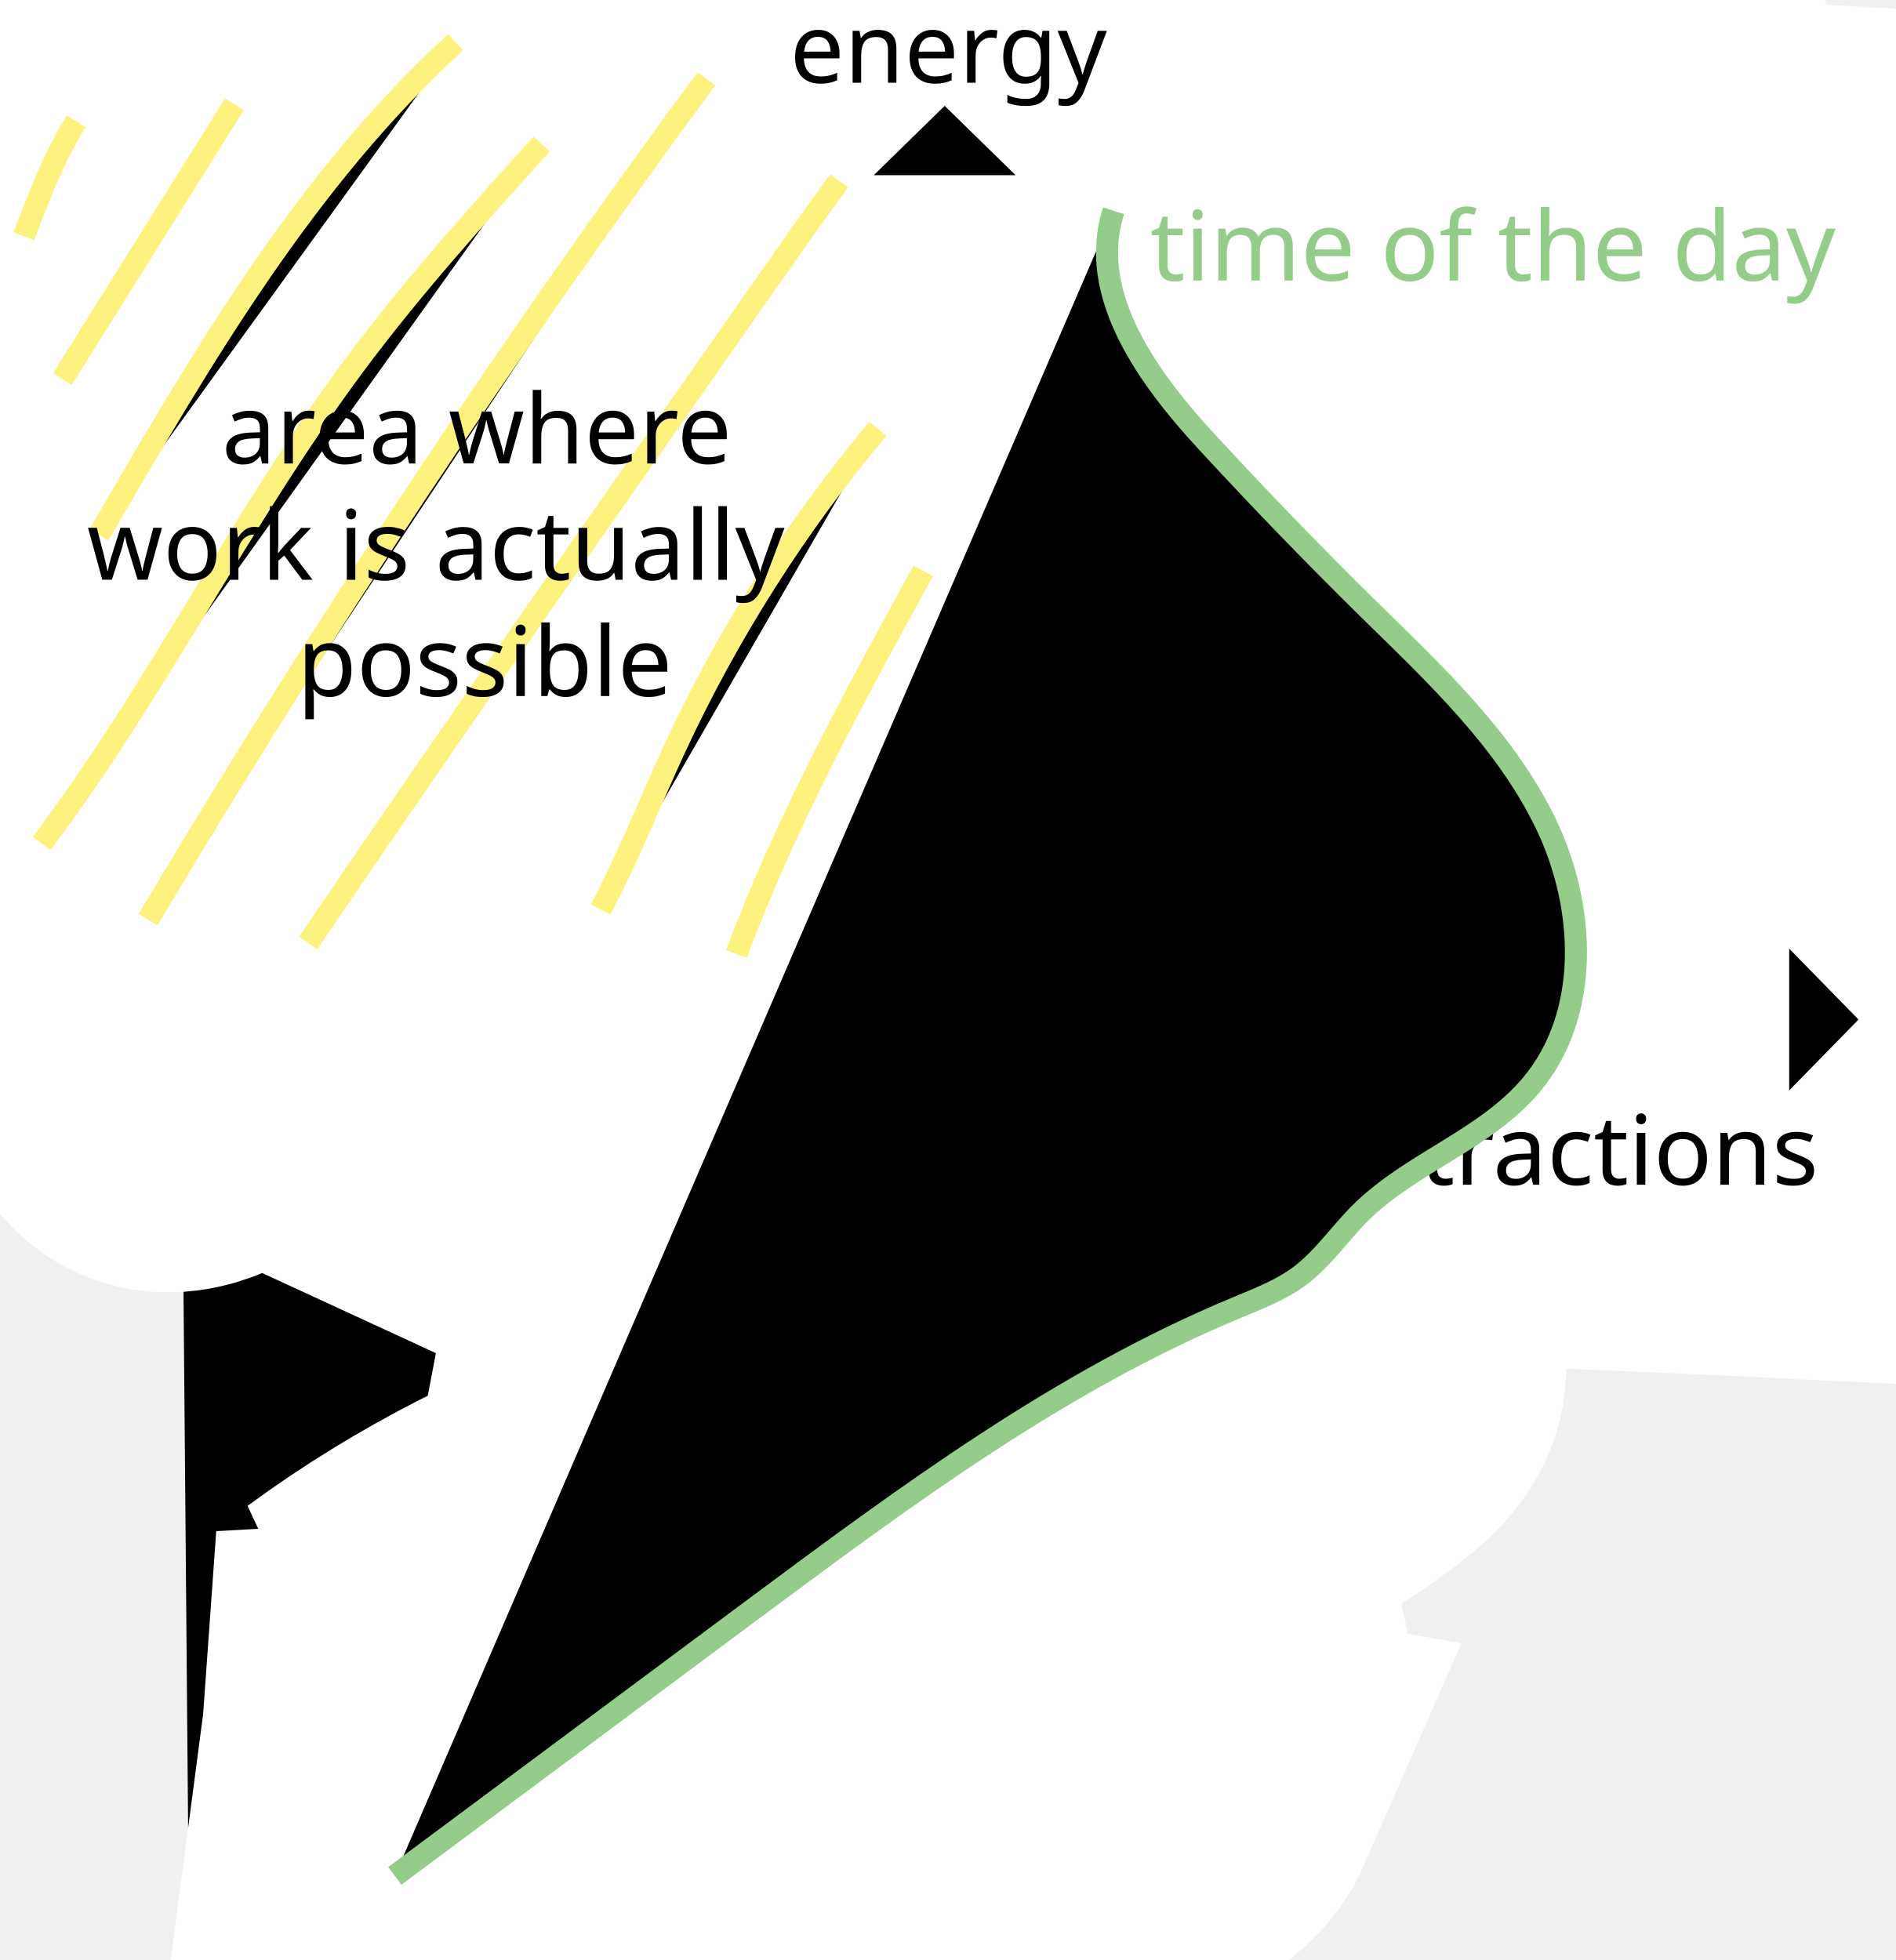
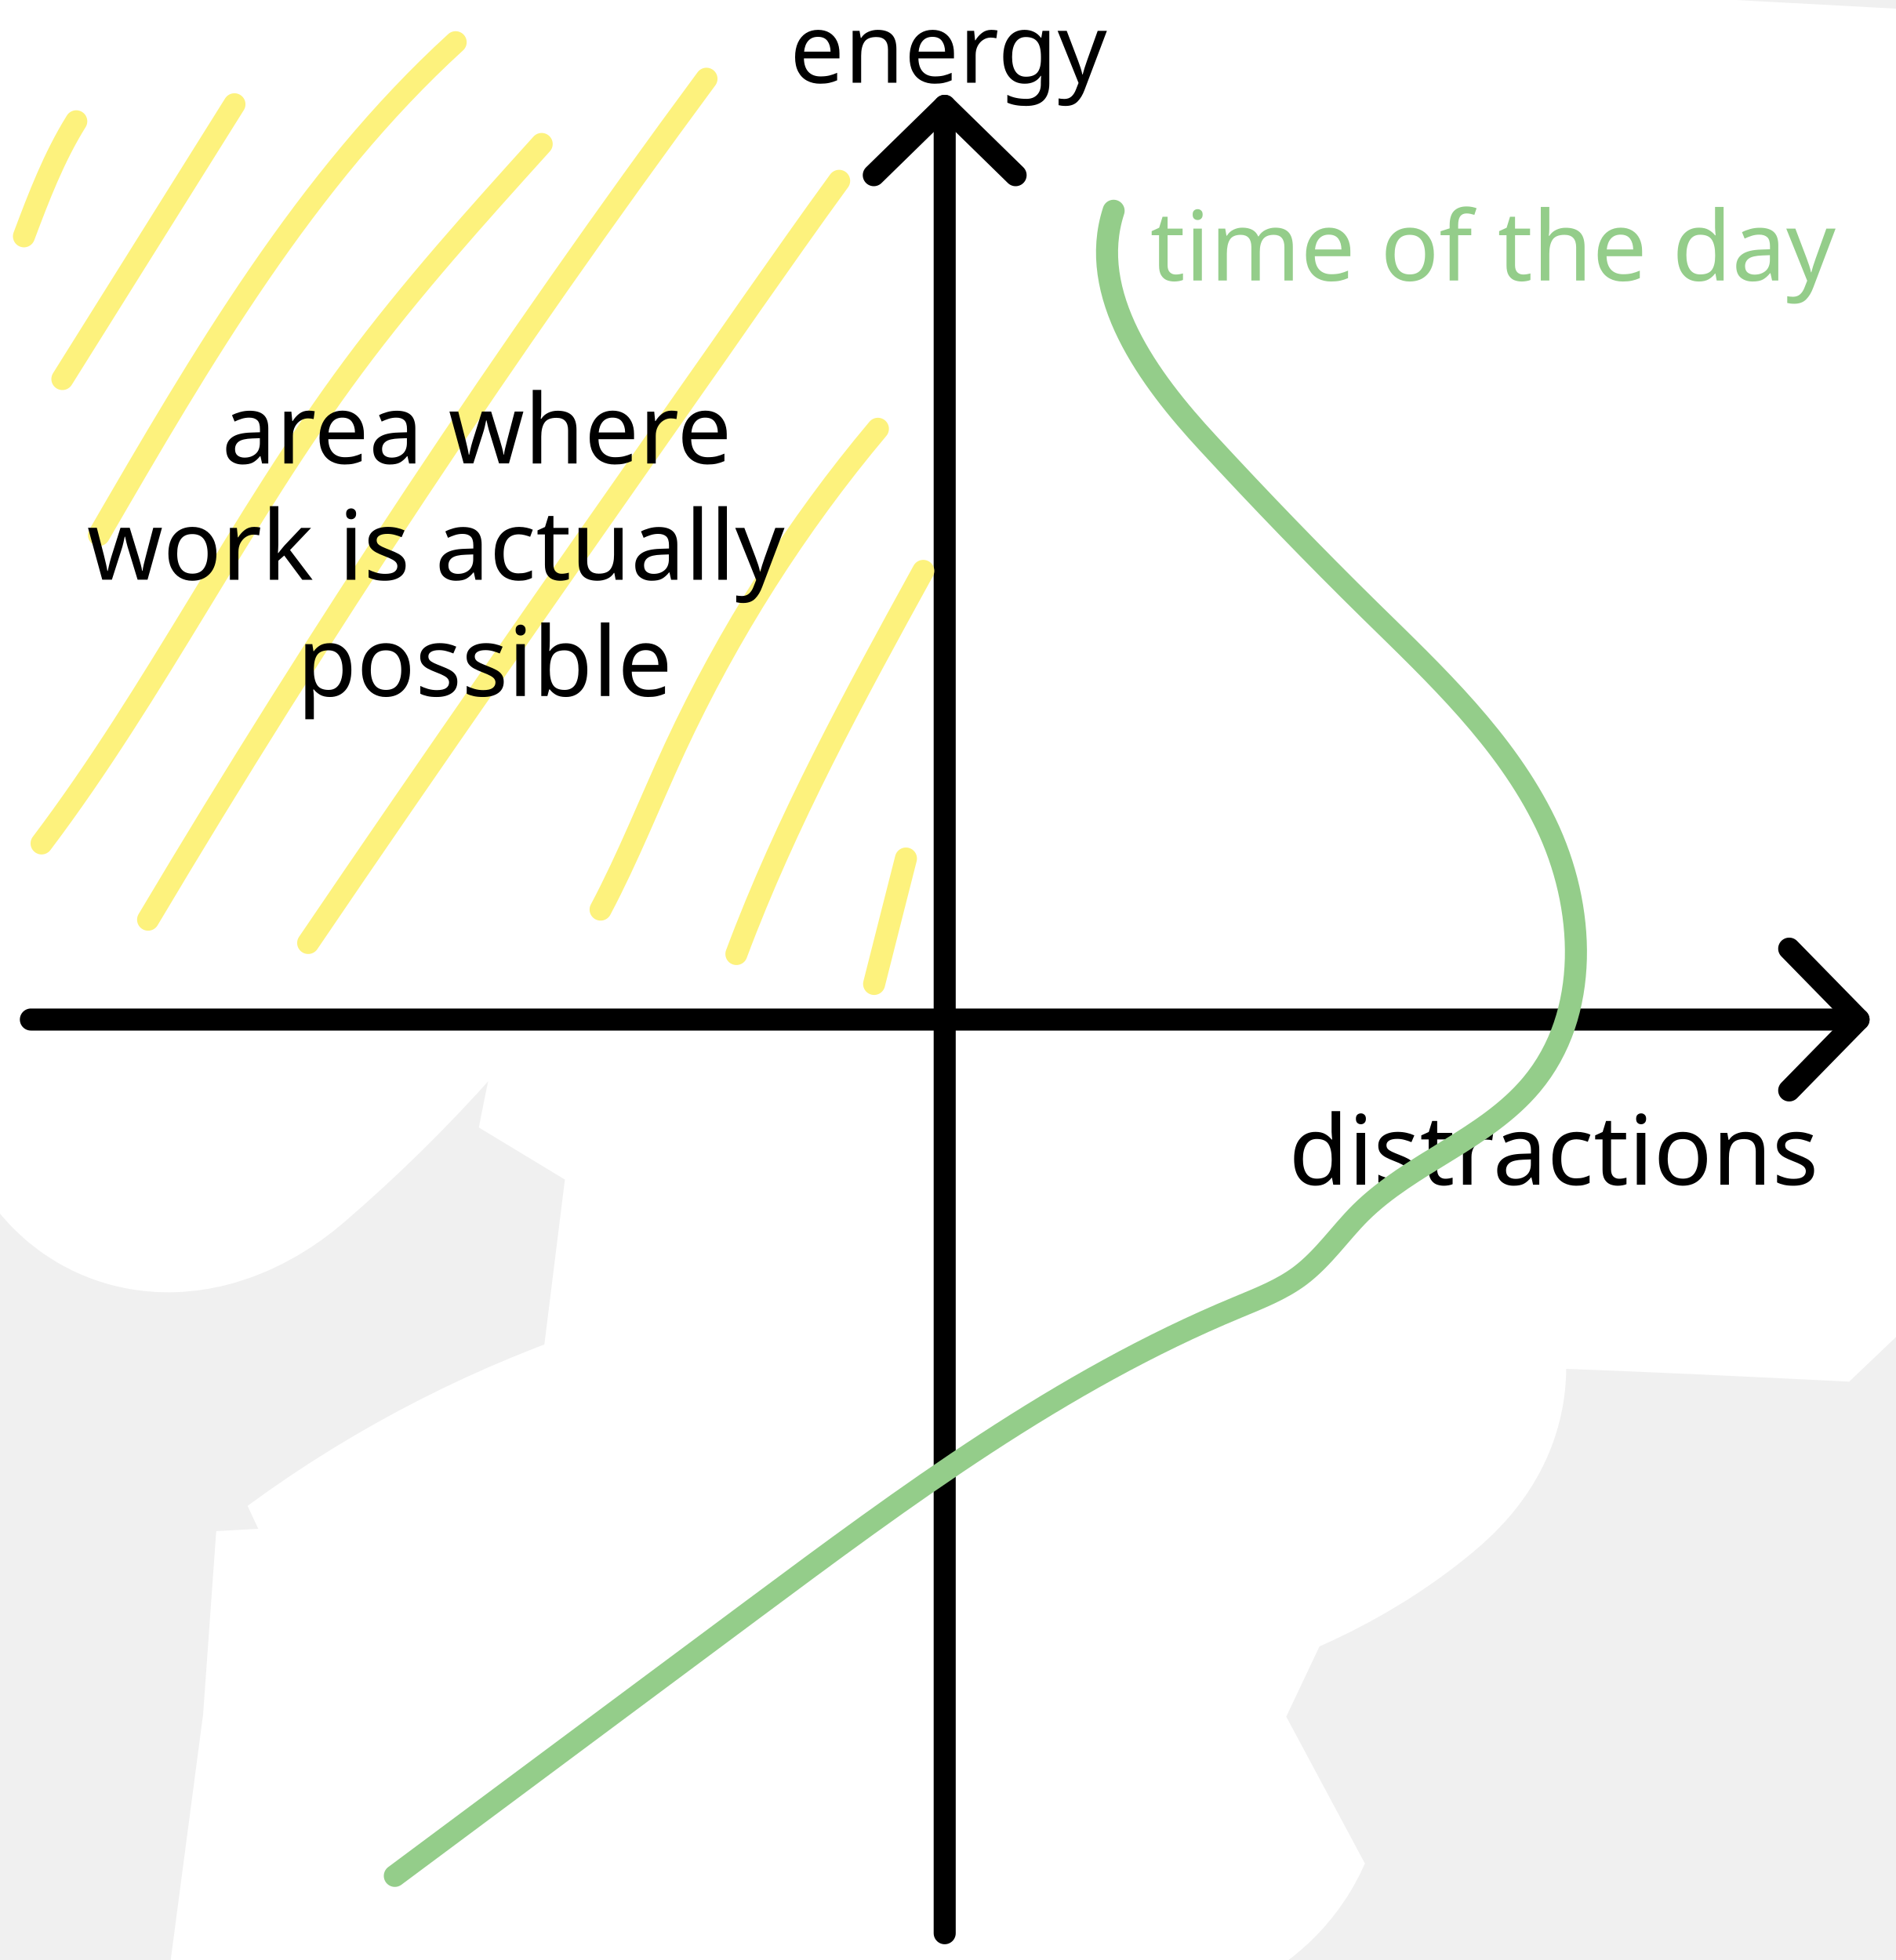
<svg xmlns="http://www.w3.org/2000/svg" version="1.1" id="Layer_1" x="0px" y="0px" viewBox="0 0 601.5 622.1" enable-background="new 0 0 601.5 622.1" xml:space="preserve">
-   <path stroke="#FFFFFF" stroke-width="120" d="M54.6-12  C8.2,24.2-25.6,76.3-39.7,133.5c19.5,7.6,38.7-10.3,52.5-26.1C54.9,59.4,102.3,16,153.9-21.7c4.6,20.2-4,40.8-13.2,59.4  c-23.3,47-51.9,91.3-85.3,131.7c-37.3,45.3-81.8,88-98,144.4C-5.7,270.1,34.6,229.5,74.9,189c75.5-76.1,151.2-152.3,234.2-220.1  C222.8,88.2,136.5,207.4,50.2,326.7c-4.3,6-8.7,14.3-4.1,20.1c5.6,7.1,17,1.7,23.8-4.2c29.9-25.7,56.4-55.5,78.5-88.1  c20.7-30.6,37.5-63.6,56.4-95.3c40.9-68.5,91.9-131,150.9-184.8c-8.7,40.9-27.3,78.9-45.2,116.7c-42.2,89.2-81.1,181-99.6,278  C325.9,277.9,350.9,111.6,449.3,2.9c-21.9,119.6-76.6,231.7-94.8,352c82.8-93.9,90-235.7,167.8-333.8c5.3,27.3-6.5,54.5-14.4,81.1  c-24.5,81.9-14,170-26.7,254.5c48.6-111.3,83-228.8,102.1-348.7c6.2,123.4,6.3,247,6.5,370.6c-131.6-6.5-264.6-12.9-394.1,11.3  c58.3,26.9,125.9,17.4,190,20.5c14.7,0.7,30,2.3,42.3,10.4c4.9,3.2,9.6,8.4,9,14.2c-0.5,4.7-4.2,8.4-7.9,11.5  c-38.7,32.2-91.8,38.8-141.6,46.1c-58.3,8.6-116.2,19.8-173.4,33.7c58.9-43.3,132-66.8,205-66c24.9,0.3,55.7,8.2,60.9,32.6  c-32.5,16.8-68.9,24.4-105,30.5c-67.3,11.5-135.2,19-203.3,22.5c100.6,19.8,205.5,3.7,306.5,21.5c-3.9,8.9-14.6,12.2-24,14.2  c-96.5,20.7-196.7,11.5-294.5-1.4" />
+   <path fill="none" stroke="#FFFFFF" stroke-width="120" stroke-linejoin="bevel" stroke-miterlimit="10" d="M54.6-12  C8.2,24.2-25.6,76.3-39.7,133.5c19.5,7.6,38.7-10.3,52.5-26.1C54.9,59.4,102.3,16,153.9-21.7c4.6,20.2-4,40.8-13.2,59.4  c-23.3,47-51.9,91.3-85.3,131.7c-37.3,45.3-81.8,88-98,144.4C-5.7,270.1,34.6,229.5,74.9,189c75.5-76.1,151.2-152.3,234.2-220.1  C222.8,88.2,136.5,207.4,50.2,326.7c-4.3,6-8.7,14.3-4.1,20.1c5.6,7.1,17,1.7,23.8-4.2c29.9-25.7,56.4-55.5,78.5-88.1  c20.7-30.6,37.5-63.6,56.4-95.3c40.9-68.5,91.9-131,150.9-184.8c-8.7,40.9-27.3,78.9-45.2,116.7c-42.2,89.2-81.1,181-99.6,278  C325.9,277.9,350.9,111.6,449.3,2.9c-21.9,119.6-76.6,231.7-94.8,352c82.8-93.9,90-235.7,167.8-333.8c5.3,27.3-6.5,54.5-14.4,81.1  c-24.5,81.9-14,170-26.7,254.5c48.6-111.3,83-228.8,102.1-348.7c6.2,123.4,6.3,247,6.5,370.6c-131.6-6.5-264.6-12.9-394.1,11.3  c58.3,26.9,125.9,17.4,190,20.5c14.7,0.7,30,2.3,42.3,10.4c4.9,3.2,9.6,8.4,9,14.2c-0.5,4.7-4.2,8.4-7.9,11.5  c-38.7,32.2-91.8,38.8-141.6,46.1c-58.3,8.6-116.2,19.8-173.4,33.7c58.9-43.3,132-66.8,205-66c24.9,0.3,55.7,8.2,60.9,32.6  c-32.5,16.8-68.9,24.4-105,30.5c-67.3,11.5-135.2,19-203.3,22.5c100.6,19.8,205.5,3.7,306.5,21.5c-3.9,8.9-14.6,12.2-24,14.2  c-96.5,20.7-196.7,11.5-294.5-1.4" />
  <g>
-     <line stroke-width="7" x1="589.8" y1="323.6" x2="9.8" y2="323.6" />
-     <line stroke-width="7" x1="299.8" y1="33.6" x2="299.8" y2="613.6" />
-     <polyline stroke-width="7" points="   567.8,301.1 589.8,323.6 567.8,346.1  " />
-     <polyline stroke-width="7" points="   277.3,55.6 299.8,33.6 322.3,55.6  " />
+     <line fill="none" stroke="#000000" stroke-width="7" stroke-linecap="round" stroke-linejoin="round" stroke-miterlimit="10" x1="589.8" y1="323.6" x2="9.8" y2="323.6" />
+     <line fill="none" stroke="#000000" stroke-width="7" stroke-linecap="round" stroke-linejoin="round" stroke-miterlimit="10" x1="299.8" y1="33.6" x2="299.8" y2="613.6" />
+     <polyline fill="none" stroke="#000000" stroke-width="7" stroke-linecap="round" stroke-linejoin="round" stroke-miterlimit="10" points="   567.8,301.1 589.8,323.6 567.8,346.1  " />
+     <polyline fill="none" stroke="#000000" stroke-width="7" stroke-linecap="round" stroke-linejoin="round" stroke-miterlimit="10" points="   277.3,55.6 299.8,33.6 322.3,55.6  " />
  </g>
  <g>
    <text transform="matrix(1 0 0 1 250.6368 26.2557)" font-family="'PermanentMarker'" font-size="30.74">energy</text>
  </g>
  <g>
    <text transform="matrix(1 0 0 1 409 376.0381)" font-family="'PermanentMarker'" font-size="30.74">distractions</text>
  </g>
  <g>
-     <path stroke="#FDF27D" stroke-width="7" d="M7.6,75   c4.7-12.5,9.5-25.1,16.6-36.5" />
-     <path stroke="#FDF27D" stroke-width="7" d="M19.8,120.3   C38,91.2,56.2,62.2,74.4,33.1" />
-     <path stroke="#FDF27D" stroke-width="7" d="M31.4,169.8   C63.8,113.9,96.9,57,144.6,13.4" />
-     <path stroke="#FDF27D" stroke-width="7" d="M13.2,267.7   c36.3-48.1,63-102.9,98.9-151.3c18.4-24.8,39.1-47.8,59.8-70.7" />
-     <path stroke="#FDF27D" stroke-width="7" d="M47,291.9   C101.6,200.1,160.7,111,224.2,25" />
-     <path stroke="#FDF27D" stroke-width="7" d="M97.8,299.3   c39.6-58.4,80-116.1,120.5-173.9c6.7-9.5,13.4-19.1,20-28.6c9.3-13.2,18.5-26.4,28-39.4" />
-     <path stroke="#FDF27D" stroke-width="7" d="M190.6,288.7   c8.8-16.6,15.7-34.2,23.6-51.3c16.9-36.4,38.6-70.6,64.4-101.3" />
-     <path stroke="#FDF27D" stroke-width="7" d="M233.7,302.8   c15.8-42.3,37.6-82.1,59.3-121.6" />
-     <path stroke="#FDF27D" stroke-width="7" d="M277.4,312.3   c3.4-13.3,6.7-26.6,10.1-39.8" />
+     <path fill="none" stroke="#FDF27D" stroke-width="7" stroke-linecap="round" stroke-miterlimit="10" d="M7.6,75   c4.7-12.5,9.5-25.1,16.6-36.5" />
+     <path fill="none" stroke="#FDF27D" stroke-width="7" stroke-linecap="round" stroke-miterlimit="10" d="M19.8,120.3   C38,91.2,56.2,62.2,74.4,33.1" />
+     <path fill="none" stroke="#FDF27D" stroke-width="7" stroke-linecap="round" stroke-miterlimit="10" d="M31.4,169.8   C63.8,113.9,96.9,57,144.6,13.4" />
+     <path fill="none" stroke="#FDF27D" stroke-width="7" stroke-linecap="round" stroke-miterlimit="10" d="M13.2,267.7   c36.3-48.1,63-102.9,98.9-151.3c18.4-24.8,39.1-47.8,59.8-70.7" />
+     <path fill="none" stroke="#FDF27D" stroke-width="7" stroke-linecap="round" stroke-miterlimit="10" d="M47,291.9   C101.6,200.1,160.7,111,224.2,25" />
+     <path fill="none" stroke="#FDF27D" stroke-width="7" stroke-linecap="round" stroke-miterlimit="10" d="M97.8,299.3   c39.6-58.4,80-116.1,120.5-173.9c6.7-9.5,13.4-19.1,20-28.6c9.3-13.2,18.5-26.4,28-39.4" />
+     <path fill="none" stroke="#FDF27D" stroke-width="7" stroke-linecap="round" stroke-miterlimit="10" d="M190.6,288.7   c8.8-16.6,15.7-34.2,23.6-51.3c16.9-36.4,38.6-70.6,64.4-101.3" />
+     <path fill="none" stroke="#FDF27D" stroke-width="7" stroke-linecap="round" stroke-miterlimit="10" d="M233.7,302.8   c15.8-42.3,37.6-82.1,59.3-121.6" />
+     <path fill="none" stroke="#FDF27D" stroke-width="7" stroke-linecap="round" stroke-miterlimit="10" d="M277.4,312.3   c3.4-13.3,6.7-26.6,10.1-39.8" />
  </g>
  <g>
    <text transform="matrix(1 0 0 1 70.3894 147.1192)">
      <tspan x="0" y="0" font-family="'PermanentMarker'" font-size="30.74">area where</tspan>
      <tspan x="-42.8" y="36.9" font-family="'PermanentMarker'" font-size="30.74">work is actually</tspan>
      <tspan x="23.9" y="73.8" font-family="'PermanentMarker'" font-size="30.74">possible</tspan>
    </text>
  </g>
  <g>
    <g>
      <text transform="matrix(1 0 0 1 365 89.0383)" fill="#94CD8A" font-family="'PermanentMarker'" font-size="30.74">time of the day</text>
    </g>
-     <path stroke="#94CD8A" stroke-width="7" d="M353.4,66.9   c-8.6,26.5,11,53.3,30,73.8c16.7,18.1,33.8,35.8,51.4,53.1c20.9,20.5,42.9,41.1,55.7,67.5s14.3,60.6-4.5,83   c-14.6,17.4-38.2,24.7-54.3,40.7c-6.5,6.5-11.7,14.3-19.1,19.9c-6,4.5-13.1,7.2-20,10.1c-56,23.2-105.2,59.8-153.9,96   c-37.8,28.1-75.6,56.3-113.4,84.4" />
+     <path fill="none" stroke="#94CD8A" stroke-width="7" stroke-linecap="round" stroke-miterlimit="10" d="M353.4,66.9   c-8.6,26.5,11,53.3,30,73.8c16.7,18.1,33.8,35.8,51.4,53.1c20.9,20.5,42.9,41.1,55.7,67.5s14.3,60.6-4.5,83   c-14.6,17.4-38.2,24.7-54.3,40.7c-6.5,6.5-11.7,14.3-19.1,19.9c-6,4.5-13.1,7.2-20,10.1c-56,23.2-105.2,59.8-153.9,96   c-37.8,28.1-75.6,56.3-113.4,84.4" />
  </g>
</svg>
